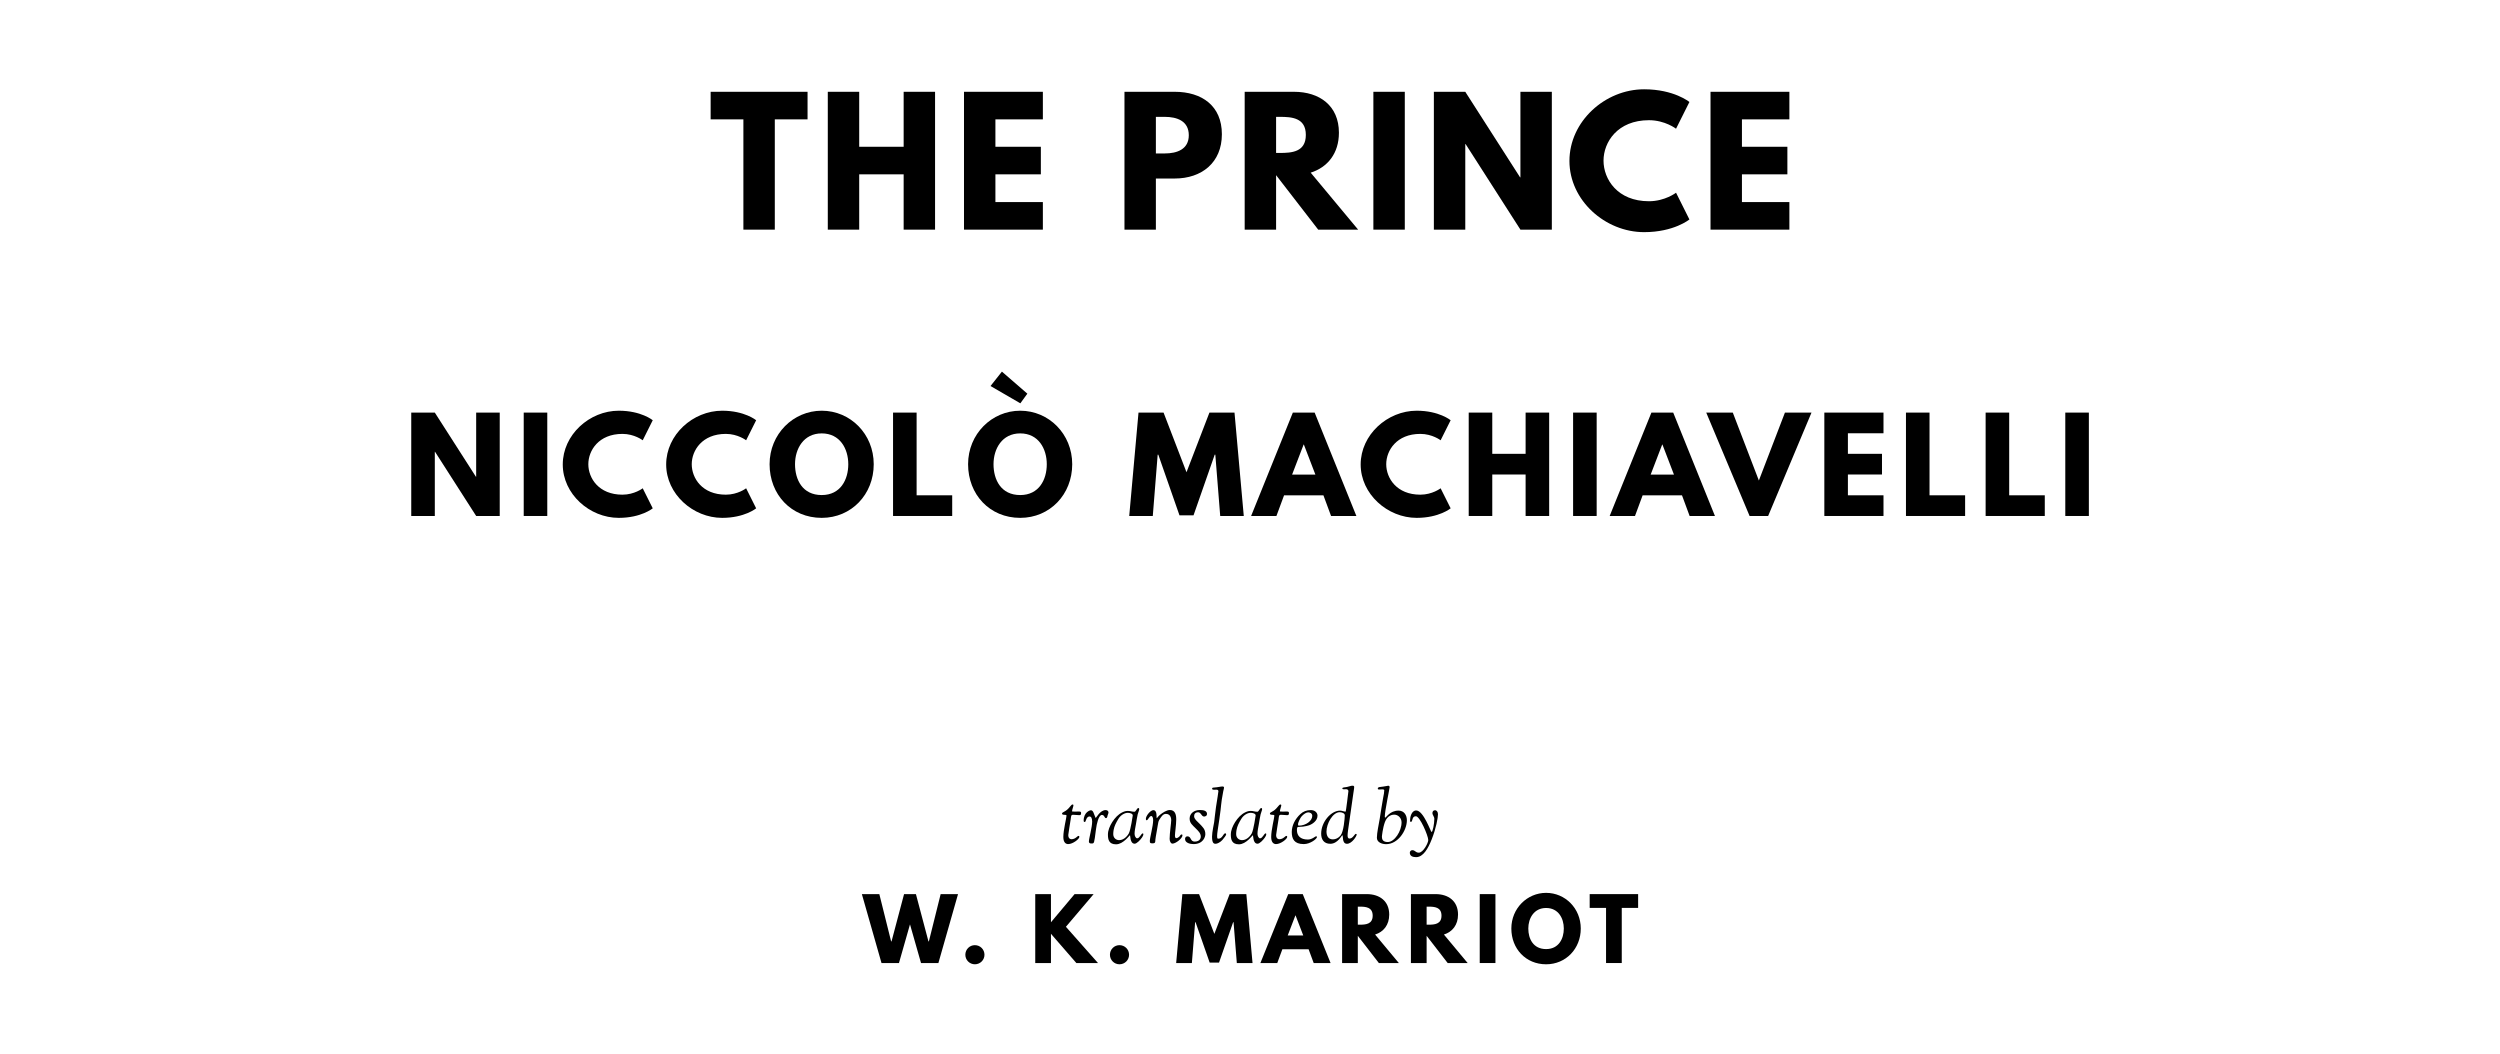
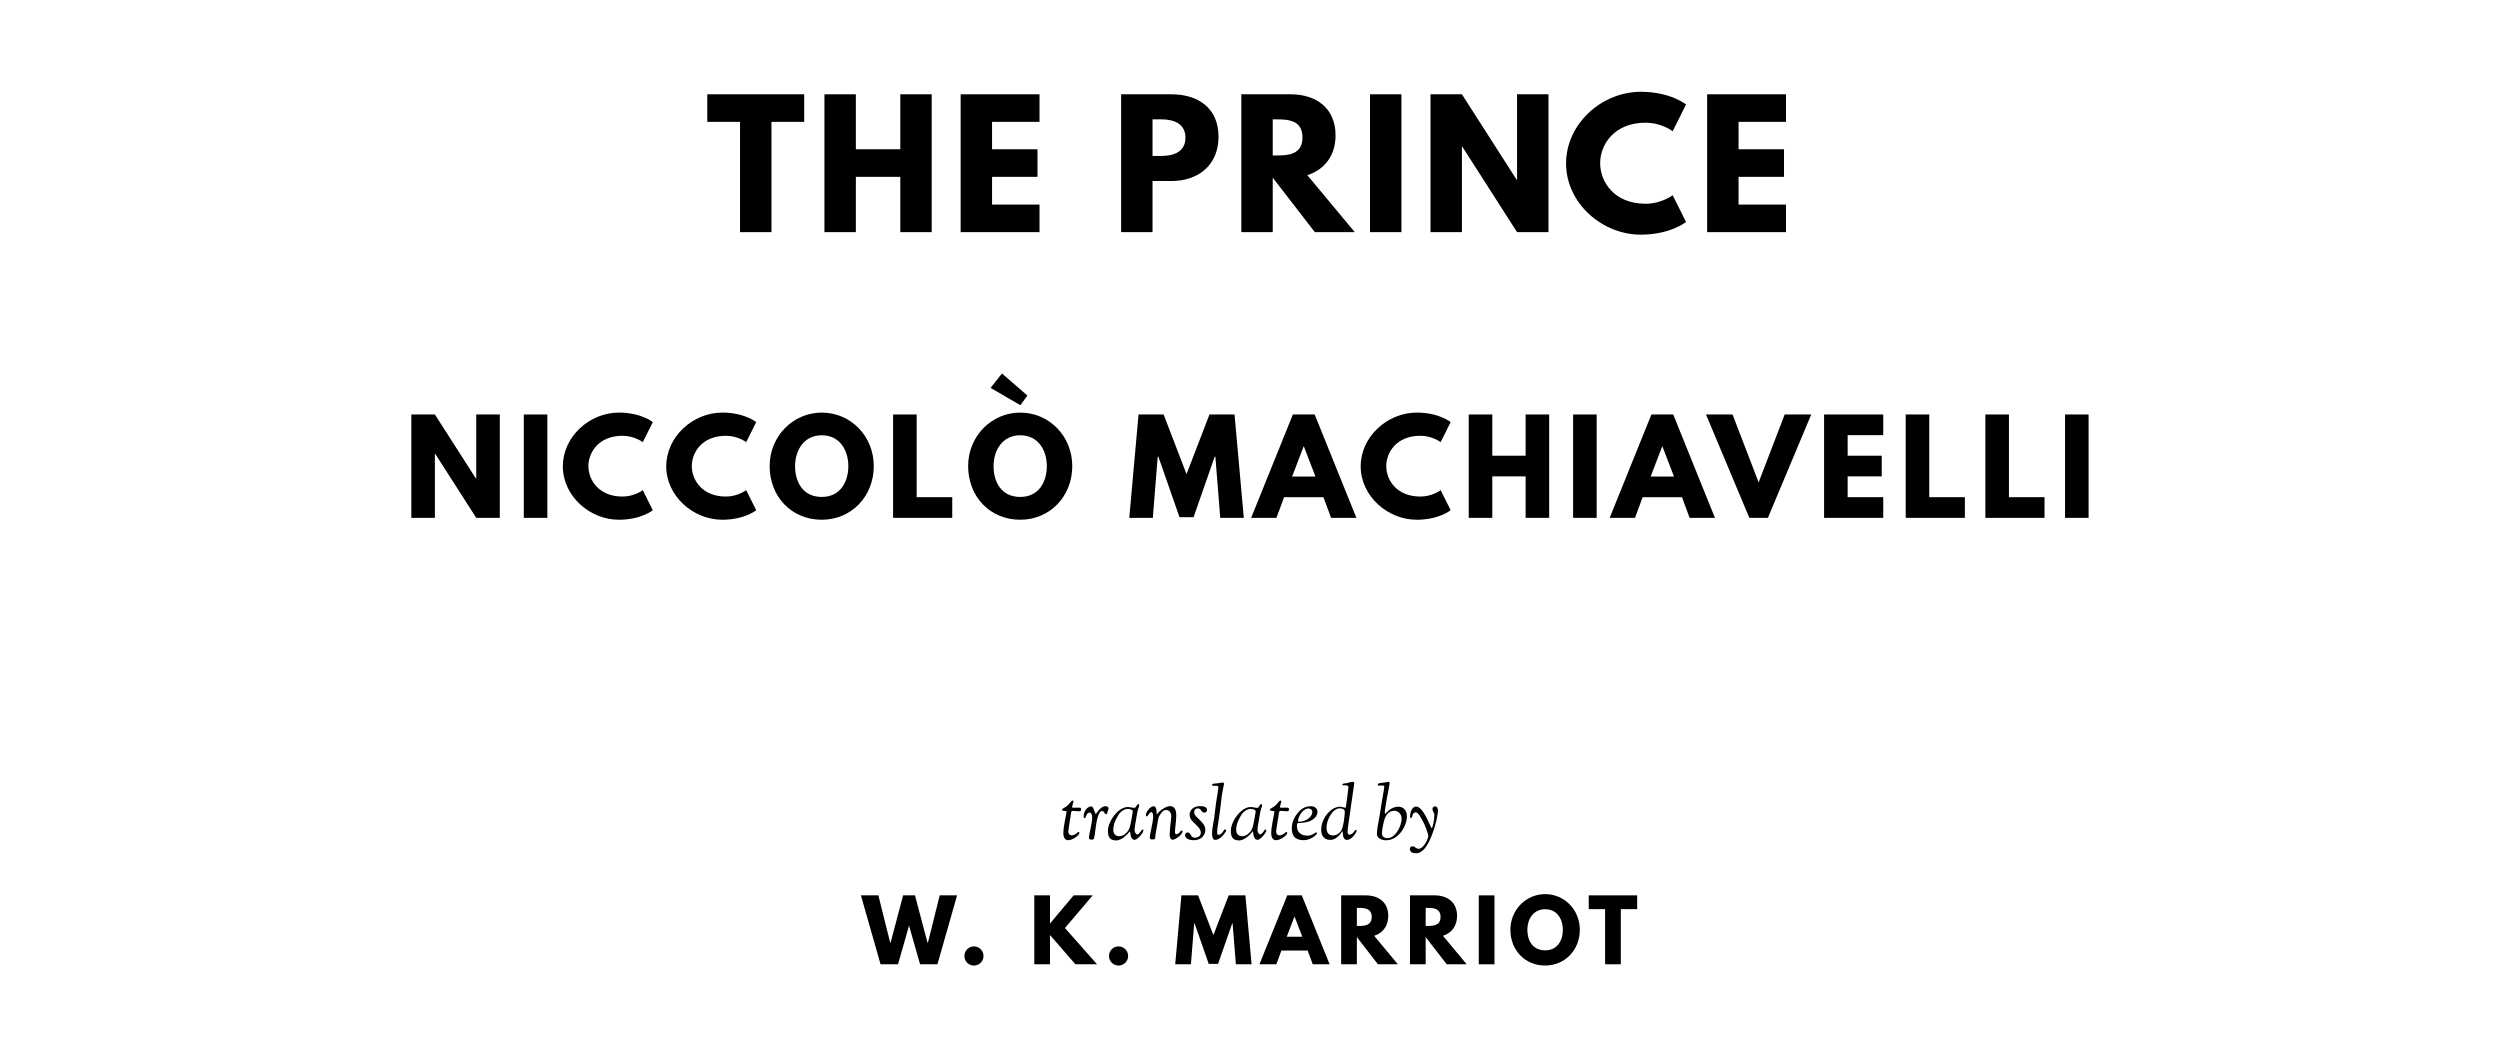
- <svg xmlns="http://www.w3.org/2000/svg" xmlns:ns1="https://standardebooks.org/vocab/1.0" version="1.1" viewBox="0 0 1400 590" ns1:generated-from="847f1bdcf816f37e8667c700a8e70cb03ca89503">
-   <path d="M 397.959,66.844 416.298,66.844 416.298,128.6 433.889,128.6 433.889,66.844 452.229,66.844 452.229,51.405 397.959,51.405 397.959,66.844 Z" />
-   <path d="M 481.155,97.628 506.045,97.628 506.045,128.6 523.636,128.6 523.636,51.405 506.045,51.405 506.045,82.189 481.155,82.189 481.155,51.405 463.564,51.405 463.564,128.6 481.155,128.6 481.155,97.628 Z" />
-   <path d="M 584.003,51.405 539.838,51.405 539.838,128.6 584.003,128.6 584.003,113.161 557.429,113.161 557.429,97.628 582.88,97.628 582.88,82.189 557.429,82.189 557.429,66.844 584.003,66.844 584.003,51.405 Z" />
-   <path d="M 629.702,51.405 629.702,128.6 647.293,128.6 647.293,99.968 657.866,99.968 C 672.931,99.968 684.253,91.078 684.253,75.172 684.253,59.171 672.931,51.405 657.866,51.405 L 629.702,51.405 Z M 647.293,85.932 647.293,65.44 652.252,65.44 C 659.176,65.44 665.726,67.78 665.726,75.733 665.726,83.593 659.176,85.932 652.252,85.932 L 647.293,85.932 Z" />
-   <path d="M 697.021,51.405 697.021,128.6 714.612,128.6 714.612,98.096 738.191,128.6 760.555,128.6 733.981,96.693 C 743.431,93.698 749.794,85.932 749.794,74.329 749.794,59.171 738.94,51.405 724.624,51.405 L 697.021,51.405 Z M 714.612,85.651 714.612,65.44 716.67,65.44 C 723.314,65.44 731.267,65.908 731.267,75.546 731.267,85.184 723.314,85.651 716.67,85.651 L 714.612,85.651 Z" />
-   <path d="M 786.683,51.405 769.091,51.405 769.091,128.6 786.683,128.6 786.683,51.405 Z" />
-   <path d="M 820.558,80.692 820.745,80.692 851.436,128.6 869.027,128.6 869.027,51.405 851.436,51.405 851.436,99.313 851.249,99.313 820.558,51.405 802.966,51.405 802.966,128.6 820.558,128.6 820.558,80.692 Z" />
-   <path d="M 923.425,112.693 C 905.74,112.693 897.974,100.342 897.974,89.956 897.974,79.663 905.74,67.312 923.425,67.312 932.407,67.312 938.583,72.084 938.583,72.084 L 946.068,57.113 C 946.068,57.113 937.46,50.001 920.711,50.001 898.816,50.001 878.885,67.967 878.885,90.143 878.885,112.225 898.909,130.004 920.711,130.004 937.46,130.004 946.068,122.892 946.068,122.892 L 938.583,107.921 C 938.583,107.921 932.407,112.693 923.425,112.693 Z" />
-   <path d="M 1002.055,51.405 957.89,51.405 957.89,128.6 1002.055,128.6 1002.055,113.161 975.482,113.161 975.482,97.628 1000.933,97.628 1000.933,82.189 975.482,82.189 975.482,66.844 1002.055,66.844 1002.055,51.405 Z" />
-   <path d="M 243.495,253.018 243.635,253.018 266.654,288.95 279.848,288.95 279.848,231.052 266.654,231.052 266.654,266.984 266.514,266.984 243.495,231.052 230.301,231.052 230.301,288.95 243.495,288.95 243.495,253.018 Z" />
-   <path d="M 306.475,231.052 293.282,231.052 293.282,288.95 306.475,288.95 306.475,231.052 Z" />
-   <path d="M 348.555,277.019 C 335.291,277.019 329.466,267.756 329.466,259.966 329.466,252.246 335.291,242.982 348.555,242.982 355.292,242.982 359.924,246.561 359.924,246.561 L 365.538,235.332 C 365.538,235.332 359.082,229.999 346.519,229.999 330.097,229.999 315.149,243.473 315.149,260.106 315.149,276.669 330.167,290.003 346.519,290.003 359.082,290.003 365.538,284.669 365.538,284.669 L 359.924,273.44 C 359.924,273.44 355.292,277.019 348.555,277.019 Z" />
-   <path d="M 406.464,277.019 C 393.2,277.019 387.375,267.756 387.375,259.966 387.375,252.246 393.2,242.982 406.464,242.982 413.201,242.982 417.833,246.561 417.833,246.561 L 423.447,235.332 C 423.447,235.332 416.991,229.999 404.428,229.999 388.006,229.999 373.058,243.473 373.058,260.106 373.058,276.669 388.077,290.003 404.428,290.003 416.991,290.003 423.447,284.669 423.447,284.669 L 417.833,273.44 C 417.833,273.44 413.201,277.019 406.464,277.019 Z" />
-   <path d="M 430.967,259.966 C 430.967,276.879 443.038,290.003 460.162,290.003 476.795,290.003 489.287,276.879 489.287,259.966 489.287,243.052 476.233,229.999 460.162,229.999 444.231,229.999 430.967,243.052 430.967,259.966 Z M 445.214,259.966 C 445.214,251.334 449.986,242.701 460.162,242.701 470.408,242.701 475.04,251.334 475.04,259.966 475.04,268.598 470.689,277.23 460.162,277.23 449.354,277.23 445.214,268.598 445.214,259.966 Z" />
-   <path d="M 513.302,231.052 500.108,231.052 500.108,288.95 533.233,288.95 533.233,277.37 513.302,277.37 513.302,231.052 Z" />
-   <path d="M 561.074,208.103 554.687,216.173 571.39,225.858 575.32,220.454 561.074,208.103 Z M 542.125,259.966 C 542.125,276.879 554.196,290.003 571.32,290.003 587.953,290.003 600.445,276.879 600.445,259.966 600.445,243.052 587.391,229.999 571.32,229.999 555.389,229.999 542.125,243.052 542.125,259.966 Z M 556.372,259.966 C 556.372,251.334 561.144,242.701 571.32,242.701 581.566,242.701 586.198,251.334 586.198,259.966 586.198,268.598 581.847,277.23 571.32,277.23 560.512,277.23 556.372,268.598 556.372,259.966 Z" />
-   <path d="M 683.319,288.95 696.513,288.95 691.319,231.052 677.283,231.052 664.44,264.457 651.597,231.052 637.562,231.052 632.368,288.95 645.562,288.95 648.299,254.632 648.65,254.632 660.51,288.599 668.371,288.599 680.231,254.632 680.582,254.632 683.319,288.95 Z" />
-   <path d="M 736.204,231.052 723.992,231.052 700.622,288.95 714.799,288.95 719.08,277.37 741.116,277.37 745.397,288.95 759.573,288.95 736.204,231.052 Z M 736.625,265.791 723.571,265.791 730.028,248.947 730.168,248.947 736.625,265.791 Z" />
-   <path d="M 795.379,277.019 C 782.115,277.019 776.29,267.756 776.29,259.966 776.29,252.246 782.115,242.982 795.379,242.982 802.117,242.982 806.748,246.561 806.748,246.561 L 812.363,235.332 C 812.363,235.332 805.906,229.999 793.344,229.999 776.922,229.999 761.974,243.473 761.974,260.106 761.974,276.669 776.992,290.003 793.344,290.003 805.906,290.003 812.363,284.669 812.363,284.669 L 806.748,273.44 C 806.748,273.44 802.117,277.019 795.379,277.019 Z" />
-   <path d="M 835.673,265.72 854.341,265.72 854.341,288.95 867.535,288.95 867.535,231.052 854.341,231.052 854.341,254.141 835.673,254.141 835.673,231.052 822.479,231.052 822.479,288.95 835.673,288.95 835.673,265.72 Z" />
-   <path d="M 894.131,231.052 880.937,231.052 880.937,288.95 894.131,288.95 894.131,231.052 Z" />
-   <path d="M 936.999,231.052 924.788,231.052 901.418,288.95 915.594,288.95 919.875,277.37 941.912,277.37 946.193,288.95 960.369,288.95 936.999,231.052 Z M 937.42,265.791 924.367,265.791 930.823,248.947 930.964,248.947 937.42,265.791 Z" />
-   <path d="M 979.771,288.95 990.158,288.95 1014.44,231.052 999.562,231.052 984.965,269.089 970.367,231.052 955.489,231.052 979.771,288.95 Z" />
-   <path d="M 1054.755,231.052 1021.63,231.052 1021.63,288.95 1054.755,288.95 1054.755,277.37 1034.824,277.37 1034.824,265.72 1053.913,265.72 1053.913,254.141 1034.824,254.141 1034.824,242.631 1054.755,242.631 1054.755,231.052 Z" />
-   <path d="M 1080.534,231.052 1067.34,231.052 1067.34,288.95 1100.465,288.95 1100.465,277.37 1080.534,277.37 1080.534,231.052 Z" />
-   <path d="M 1125.147,231.052 1111.953,231.052 1111.953,288.95 1145.078,288.95 1145.078,277.37 1125.147,277.37 1125.147,231.052 Z" />
-   <path d="M 1169.761,231.052 1156.567,231.052 1156.567,288.95 1169.761,288.95 1169.761,231.052 Z" />
-   <path d="M 515.771,539.3 525.502,539.3 536.497,500.703 526.766,500.703 520.169,527.183 519.935,527.183 512.917,500.703 506.274,500.703 499.257,527.183 499.023,527.183 492.426,500.703 482.648,500.703 493.642,539.3 503.42,539.3 509.596,517.639 515.771,539.3 Z" />
-   <path d="M 545.924,529.288 C 542.977,529.288 540.591,531.674 540.591,534.668 540.591,537.616 542.977,540.002 545.924,540.002 548.918,540.002 551.304,537.616 551.304,534.668 551.304,531.674 548.918,529.288 545.924,529.288 Z" />
-   <path d="M 614.874,539.3 596.909,518.996 612.442,500.703 601.775,500.703 588.535,516.469 588.535,500.703 579.74,500.703 579.74,539.3 588.535,539.3 588.535,522.926 602.757,539.3 614.874,539.3 Z" />
-   <path d="M 626.897,529.288 C 623.95,529.288 621.564,531.674 621.564,534.668 621.564,537.616 623.95,540.002 626.897,540.002 629.891,540.002 632.277,537.616 632.277,534.668 632.277,531.674 629.891,529.288 626.897,529.288 Z" />
-   <path d="M 692.619,539.3 701.414,539.3 697.952,500.703 688.596,500.703 680.034,522.972 671.473,500.703 662.116,500.703 658.654,539.3 667.449,539.3 669.274,516.423 669.508,516.423 677.414,539.066 682.654,539.066 690.56,516.423 690.794,516.423 692.619,539.3 Z" />
-   <path d="M 729.54,500.703 721.4,500.703 705.821,539.3 715.271,539.3 718.125,531.581 732.815,531.581 735.669,539.3 745.119,539.3 729.54,500.703 Z M 729.821,523.861 721.119,523.861 725.423,512.633 725.517,512.633 729.821,523.861 Z" />
-   <path d="M 751.579,500.703 751.579,539.3 760.375,539.3 760.375,524.048 772.164,539.3 783.346,539.3 770.059,523.347 C 774.784,521.85 777.965,517.966 777.965,512.165 777.965,504.586 772.538,500.703 765.38,500.703 L 751.579,500.703 Z M 760.375,517.826 760.375,507.721 761.404,507.721 C 764.725,507.721 768.702,507.955 768.702,512.773 768.702,517.592 764.725,517.826 761.404,517.826 L 760.375,517.826 Z" />
-   <path d="M 790.114,500.703 790.114,539.3 798.909,539.3 798.909,524.048 810.699,539.3 821.88,539.3 808.593,523.347 C 813.319,521.85 816.5,517.966 816.5,512.165 816.5,504.586 811.073,500.703 803.915,500.703 L 790.114,500.703 Z M 798.909,517.826 798.909,507.721 799.938,507.721 C 803.26,507.721 807.237,507.955 807.237,512.773 807.237,517.592 803.26,517.826 799.938,517.826 L 798.909,517.826 Z" />
-   <path d="M 837.444,500.703 828.648,500.703 828.648,539.3 837.444,539.3 837.444,500.703 Z" />
-   <path d="M 846.355,519.978 C 846.355,531.253 854.402,540.002 865.817,540.002 876.905,540.002 885.232,531.253 885.232,519.978 885.232,508.703 876.53,500.001 865.817,500.001 855.197,500.001 846.355,508.703 846.355,519.978 Z M 855.852,519.978 C 855.852,514.224 859.033,508.469 865.817,508.469 872.647,508.469 875.735,514.224 875.735,519.978 875.735,525.733 872.834,531.487 865.817,531.487 858.612,531.487 855.852,525.733 855.852,519.978 Z" />
-   <path d="M 890.218,508.423 899.388,508.423 899.388,539.3 908.183,539.3 908.183,508.423 917.353,508.423 917.353,500.703 890.218,500.703 890.218,508.423 Z" />
-   <path d="M 594.743,455.602 C 594.743,456.792 597.251,455.857 597.251,456.75 597.251,457.897 595.465,464.784 595.465,468.694 595.465,472.01 597.038,472.69 598.186,472.69 600.821,472.69 604.435,469.8 604.435,468.694 604.435,468.099 604.095,468.099 603.967,468.099 603.287,468.099 602.309,469.97 599.971,469.97 599.801,469.97 598.228,469.885 598.228,467.632 598.228,466.952 599.206,461.425 599.589,458.79 599.844,457.047 599.716,456.282 600.949,456.282 601.884,456.282 603.712,456.495 604.392,456.495 605.157,456.495 605.412,456.239 605.412,455.262 605.412,454.752 605.2,454.454 604.307,454.454 603.839,454.454 603.499,454.497 601.842,454.497 600.439,454.497 600.354,454.454 600.354,454.199 600.354,453.561 601.119,451.564 601.119,451.011 601.119,450.628 600.906,450.501 600.694,450.501 600.014,450.501 599.929,451.054 598.228,452.839 596.358,454.794 594.743,454.752 594.743,455.602 Z" />
-   <path d="M 606.85,459.598 C 606.85,460.193 607.19,460.32 607.36,460.32 607.573,460.32 607.7,460.193 607.828,460.065 608.083,459.768 608.423,457.217 610.166,457.217 610.931,457.217 611.611,457.982 611.611,460.108 611.611,463.296 609.783,469.545 609.783,471.245 609.783,472.265 610.633,472.35 611.059,472.35 L 611.271,472.35 C 612.801,472.35 612.716,472.35 613.652,465.124 L 613.864,463.721 C 614.077,461.936 615.139,456.367 617.052,456.367 618.582,456.367 618.412,458.152 619.348,458.152 620.113,458.152 620.198,456.835 620.283,456.537 620.41,456.069 620.75,455.517 620.75,454.964 620.75,454.369 620.283,453.647 619.178,453.647 616.032,453.647 613.907,458.025 613.609,458.025 613.524,458.025 613.481,457.982 612.419,455.219 612.164,454.539 611.739,453.732 610.846,453.732 610.463,453.732 606.85,454.752 606.85,459.598 Z" />
-   <path d="M 620.441,467.334 C 620.441,470.097 620.952,472.818 624.99,472.818 629.028,472.818 632.556,467.717 632.769,467.717 633.066,467.717 632.684,472.478 635.404,472.478 636.552,472.478 638.465,470.522 639.528,468.992 640.08,468.227 640.293,467.589 640.293,467.164 640.293,466.994 640.25,466.696 639.91,466.696 639.102,466.696 638.21,469.459 636.807,469.459 635.999,469.459 635.362,468.057 635.362,466.952 635.362,465.336 635.787,463.381 636.127,461.51 636.467,459.598 636.722,457.642 637.105,456.069 637.402,454.837 637.955,453.817 637.955,453.136 637.955,452.669 637.742,452.499 637.487,452.499 636.637,452.499 636.127,454.582 635.277,454.582 633.874,454.582 632.981,454.114 631.664,454.114 630.558,454.114 629.708,454.327 628.561,454.879 626.308,455.942 624.352,457.982 622.822,460.405 621.504,462.531 620.441,464.954 620.441,467.334 Z M 623.417,467.079 C 623.417,466.314 623.502,465.549 623.63,464.784 624.012,462.573 625.032,460.66 626.265,458.62 627.54,456.452 629.793,455.177 631.536,455.177 632.429,455.177 634.342,455.474 634.342,456.665 634.342,456.792 633.194,464.614 632.174,466.654 631.791,467.419 629.793,470.48 626.733,470.48 624.947,470.48 623.417,469.204 623.417,467.079 Z" />
-   <path d="M 641.688,458.535 C 641.688,459.003 641.773,459.343 642.07,459.343 643.005,459.343 643.473,456.962 644.791,456.962 645.216,456.962 645.768,457.812 645.768,459.3 645.768,462.573 643.898,469.162 643.898,470.947 643.898,472.18 644.238,472.265 645.386,472.265 646.491,472.265 646.831,472.095 646.958,471.16 647.044,470.565 646.746,471.075 647.809,465.336 648.829,459.853 648.319,460.235 650.147,457.642 651.124,456.239 651.932,455.772 652.91,455.772 655.673,455.772 655.885,458.577 655.885,459.258 655.885,460.83 654.993,466.526 654.993,469.757 654.993,471.245 655.715,472.435 656.565,472.435 658.436,472.435 662.176,469.459 662.176,467.802 662.176,467.547 662.091,467.292 661.794,467.292 661.156,467.292 660.986,467.802 660.476,468.439 660.476,468.439 659.498,469.374 658.776,469.374 658.308,469.374 657.968,469.034 657.968,467.844 657.968,466.399 658.691,461.893 658.691,458.918 658.691,456.239 658.096,453.604 655.12,453.604 653.335,453.604 651.082,455.134 649.934,456.027 648.361,457.217 648.064,458.152 647.809,458.152 647.426,458.152 648.319,453.689 645.853,453.689 644.238,453.689 641.688,456.877 641.688,458.535 Z" />
-   <path d="M 663.638,469.885 C 663.638,472.137 666.699,472.69 668.357,472.69 673.798,472.69 674.988,468.652 674.988,467.122 674.988,464.274 673.373,463.083 672.055,461.596 671.035,460.49 668.697,458.747 668.697,457.132 668.697,455.857 669.334,454.879 670.95,454.879 672.607,454.879 672.777,457.26 674.308,457.26 674.52,457.26 675.923,457.132 675.923,455.814 675.923,454.157 674.265,453.604 671.97,453.604 668.654,453.604 666.189,455.559 666.189,458.407 666.189,460.958 667.804,462.063 669.504,463.806 671.035,465.336 672.437,466.569 672.437,468.567 672.437,469.077 672.14,471.287 669.037,471.287 666.444,471.287 667.166,468.354 664.999,468.354 664.488,468.354 663.638,468.567 663.638,469.885 Z" />
-   <path d="M 678.738,468.524 C 678.738,472.52 679.971,472.52 680.821,472.52 681.628,472.52 683.414,471.67 684.519,470.395 685.539,469.204 686.644,467.759 686.644,467.334 686.644,466.909 686.432,466.654 686.134,466.654 685.029,466.654 684.604,469.672 682.266,469.672 681.713,469.672 681.586,469.459 681.586,468.014 681.586,466.569 682.096,463.891 682.819,458.875 684.179,449.736 683.456,451.309 685.029,443.062 685.157,442.254 685.454,441.702 685.454,441.107 685.454,440.682 685.242,440.427 684.561,440.427 683.456,440.427 682.521,440.852 679.418,441.064 678.865,441.107 678.78,441.447 678.78,441.659 678.78,442.127 679.163,442.254 680.013,442.254 680.523,442.254 680.608,442.212 681.246,442.212 681.883,442.212 682.309,442.552 682.309,443.062 682.309,443.572 681.671,447.398 680.948,451.989 680.523,454.709 680.311,457.727 679.928,460.405 679.843,461.085 678.738,466.101 678.738,468.524 Z" />
-   <path d="M 689.268,467.334 C 689.268,470.097 689.778,472.818 693.816,472.818 697.855,472.818 701.383,467.717 701.595,467.717 701.893,467.717 701.51,472.478 704.231,472.478 705.378,472.478 707.291,470.522 708.354,468.992 708.907,468.227 709.119,467.589 709.119,467.164 709.119,466.994 709.077,466.696 708.737,466.696 707.929,466.696 707.036,469.459 705.633,469.459 704.826,469.459 704.188,468.057 704.188,466.952 704.188,465.336 704.613,463.381 704.953,461.51 705.293,459.598 705.548,457.642 705.931,456.069 706.229,454.837 706.781,453.817 706.781,453.136 706.781,452.669 706.569,452.499 706.314,452.499 705.463,452.499 704.953,454.582 704.103,454.582 702.7,454.582 701.808,454.114 700.49,454.114 699.385,454.114 698.535,454.327 697.387,454.879 695.134,455.942 693.179,457.982 691.648,460.405 690.331,462.531 689.268,464.954 689.268,467.334 Z M 692.243,467.079 C 692.243,466.314 692.328,465.549 692.456,464.784 692.839,462.573 693.859,460.66 695.092,458.62 696.367,456.452 698.62,455.177 700.362,455.177 701.255,455.177 703.168,455.474 703.168,456.665 703.168,456.792 702.02,464.614 701,466.654 700.618,467.419 698.62,470.48 695.559,470.48 693.774,470.48 692.243,469.204 692.243,467.079 Z" />
-   <path d="M 711.142,455.602 C 711.142,456.792 713.65,455.857 713.65,456.75 713.65,457.897 711.864,464.784 711.864,468.694 711.864,472.01 713.437,472.69 714.585,472.69 717.22,472.69 720.833,469.8 720.833,468.694 720.833,468.099 720.493,468.099 720.366,468.099 719.686,468.099 718.708,469.97 716.37,469.97 716.2,469.97 714.627,469.885 714.627,467.632 714.627,466.952 715.605,461.425 715.988,458.79 716.243,457.047 716.115,456.282 717.348,456.282 718.283,456.282 720.111,456.495 720.791,456.495 721.556,456.495 721.811,456.239 721.811,455.262 721.811,454.752 721.599,454.454 720.706,454.454 720.238,454.454 719.898,454.497 718.24,454.497 716.838,454.497 716.753,454.454 716.753,454.199 716.753,453.561 717.518,451.564 717.518,451.011 717.518,450.628 717.305,450.501 717.093,450.501 716.413,450.501 716.328,451.054 714.627,452.839 712.757,454.794 711.142,454.752 711.142,455.602 Z" />
-   <path d="M 723.391,465.931 C 723.391,469.715 724.708,472.69 730.107,472.69 733.805,472.69 737.503,469.715 737.503,468.737 737.503,468.482 737.333,468.312 736.993,468.312 736.526,468.312 734.825,470.14 732.402,470.14 728.194,470.14 726.281,468.014 726.281,464.826 726.281,463.721 726.409,463.083 727.004,463.083 730.999,463.041 733.295,462.106 733.677,461.936 734.485,461.596 737.801,459.853 737.801,456.792 737.801,454.922 736.1,453.647 734.103,453.647 731.722,453.647 729.767,454.412 728.194,455.899 725.261,458.62 723.391,462.276 723.391,465.931 Z M 726.876,461.51 C 726.876,460.958 727.854,458.237 729.129,456.92 730.234,455.772 731.552,454.922 732.615,454.922 733.337,454.922 734.868,455.304 734.868,456.92 734.868,459.598 731.382,462.361 727.259,462.361 726.961,462.361 726.876,461.808 726.876,461.51 Z" />
-   <path d="M 739.856,466.866 C 739.856,470.055 741.344,472.52 744.957,472.52 749.165,472.52 751.333,467.759 751.715,467.759 752.311,467.759 751.333,472.52 754.308,472.52 757.071,472.52 759.75,468.227 759.75,467.334 759.75,467.164 759.622,466.952 759.282,466.952 758.602,466.952 757.624,469.587 755.754,469.587 754.776,469.587 754.649,468.694 754.649,467.759 754.649,466.484 755.074,463.806 755.541,460.575 757.922,443.19 758.347,441.829 758.347,440.724 758.347,440.341 758.049,440.001 757.667,440.001 756.519,440.001 756.774,440.086 754.393,440.682 753.203,440.979 751.715,440.809 751.715,441.532 751.715,441.829 751.971,441.999 752.396,441.999 752.438,441.999 753.416,441.957 753.883,441.957 754.521,441.957 755.116,442.382 755.116,443.02 755.116,443.317 753.713,454.497 753.586,454.497 752.396,454.497 751.545,453.944 750.44,453.944 745.382,453.944 739.856,460.278 739.856,466.866 Z M 742.831,465.676 C 742.831,461.213 746.317,454.837 750.228,454.837 751.375,454.837 753.076,455.389 753.076,456.537 753.076,458.237 752.438,465.719 750.738,467.844 749.633,469.247 747.975,470.055 746.444,470.055 743.852,470.055 742.831,468.142 742.831,465.676 Z" />
-   <path d="M 771.058,469.162 C 771.058,471.627 773.736,472.733 776.244,472.733 782.833,472.733 787.849,465.124 787.849,459.343 787.849,456.58 786.361,453.944 783.173,453.944 778.284,453.944 776.286,457.897 775.691,457.897 775.606,457.897 775.479,457.557 775.479,457.26 775.479,454.199 778.199,441.532 778.199,440.767 778.199,440.299 777.859,440.001 777.392,440.001 777.137,440.001 776.371,440.256 774.714,440.469 772.758,440.724 771.568,440.682 771.568,441.532 771.568,442.127 771.908,442.127 772.376,442.127 773.013,442.127 773.481,442.042 774.119,442.042 774.969,442.042 775.181,442.339 775.181,442.552 775.181,443.572 774.926,445.06 774.544,446.888 773.906,450.033 773.396,454.157 772.631,458.577 772.036,462.021 771.058,466.441 771.058,469.162 Z M 773.863,468.652 C 773.863,468.227 774.331,463.678 775.564,460.32 776.924,456.622 779.687,456.197 780.707,456.197 783.045,456.197 784.873,458.152 784.873,460.533 784.873,465.421 780.962,471.542 777.137,471.542 774.501,471.542 773.863,470.097 773.863,468.652 Z" />
-   <path d="M 789.494,477.493 C 789.494,479.449 791.194,480.001 793.022,480.001 797.018,480.001 799.738,475.156 801.736,470.097 804.244,463.763 805.264,457.897 805.264,455.984 805.264,454.667 804.542,453.732 803.606,453.732 802.586,453.732 802.161,454.539 802.161,455.304 802.161,456.452 803.224,457.302 803.224,458.535 803.224,461.383 802.289,465.931 801.694,465.931 801.226,465.931 797.188,453.859 793.064,453.859 790.471,453.859 789.621,457.557 789.621,459.343 789.621,460.065 789.791,460.278 790.046,460.278 791.322,460.278 790.429,457.09 792.894,457.09 795.147,457.09 799.823,468.057 799.823,470.437 799.823,472.052 797.018,477.493 794.552,477.493 792.597,477.493 792.554,476.091 790.854,476.091 790.131,476.091 789.494,476.771 789.494,477.493 Z" />
+ <svg xmlns="http://www.w3.org/2000/svg" xmlns:ns1="https://standardebooks.org/vocab/1.0" version="1.1" viewBox="0 0 1400 590" ns1:generated-from="04210250b3b6553e11aabaa27ea4a7c2a69da04a">
+   <path d="m 396.085,68.246 18.339,0 0,61.754 17.591,0 0,-61.754 18.339,0 0,-15.439 -54.269,0 0,15.439 z" />
+   <path d="m 479.279,99.029 24.889,0 0,30.971 17.591,0 0,-77.193 -17.591,0 0,30.784 -24.889,0 0,-30.784 -17.591,0 0,77.193 17.591,0 0,-30.971 z" />
+   <path d="m 582.124,52.807 -44.164,0 0,77.193 44.164,0 0,-15.439 -26.573,0 0,-15.532 25.45,0 0,-15.439 -25.45,0 0,-15.345 26.573,0 0,-15.439 z" />
+   <path d="m 627.822,52.807 0,77.193 17.591,0 0,-28.632 10.573,0 c 15.064,0 26.386,-8.889 26.386,-24.795 0,-16 -11.322,-23.766 -26.386,-23.766 l -28.164,0 z m 17.591,34.526 0,-20.491 4.959,0 c 6.924,0 13.474,2.339 13.474,10.292 0,7.86 -6.55,10.199 -13.474,10.199 l -4.959,0 z" />
+   <path d="m 695.139,52.807 0,77.193 17.591,0 0,-30.503 L 736.308,130 l 22.363,0 -26.573,-31.906 c 9.45,-2.994 15.813,-10.76 15.813,-22.363 0,-15.158 -10.854,-22.924 -25.17,-22.924 l -27.602,0 z m 17.591,34.246 0,-20.211 2.058,0 c 6.643,0 14.596,0.468 14.596,10.105 0,9.637 -7.953,10.105 -14.596,10.105 l -2.058,0 z" />
+   <path d="m 784.798,52.807 -17.591,0 0,77.193 17.591,0 0,-77.193 z" />
+   <path d="m 818.673,82.094 0.187,0 L 849.55,130 l 17.591,0 0,-77.193 -17.591,0 0,47.906 -0.187,0 -30.69,-47.906 -17.591,0 0,77.193 17.591,0 0,-47.906 z" />
+   <path d="m 921.537,114.094 c -17.684,0 -25.45,-12.351 -25.45,-22.737 0,-10.292 7.766,-22.643 25.45,-22.643 8.982,0 15.158,4.772 15.158,4.772 l 7.485,-14.971 c 0,0 -8.608,-7.111 -25.357,-7.111 -21.895,0 -41.825,17.965 -41.825,40.14 0,22.082 20.023,39.86 41.825,39.86 16.749,0 25.357,-7.111 25.357,-7.111 l -7.485,-14.971 c 0,0 -6.175,4.772 -15.158,4.772 z" />
+   <path d="m 1000.165,52.807 -44.164,0 0,77.193 44.164,0 0,-15.439 -26.573,0 0,-15.532 25.45,0 0,-15.439 -25.45,0 0,-15.345 26.573,0 0,-15.439 z" />
+   <path d="m 243.538,254.07 0.14,0 23.018,35.93 13.193,0 0,-57.895 -13.193,0 0,35.93 -0.14,0 -23.018,-35.93 -13.193,0 0,57.895 13.193,0 0,-35.93 z" />
+   <path d="m 306.515,232.105 -13.193,0 0,57.895 13.193,0 0,-57.895 z" />
+   <path d="m 348.592,278.07 c -13.263,0 -19.088,-9.263 -19.088,-17.053 0,-7.719 5.825,-16.982 19.088,-16.982 6.737,0 11.368,3.579 11.368,3.579 l 5.614,-11.228 c 0,0 -6.456,-5.333 -19.018,-5.333 -16.421,0 -31.368,13.474 -31.368,30.105 0,16.561 15.018,29.895 31.368,29.895 12.561,0 19.018,-5.333 19.018,-5.333 l -5.614,-11.228 c 0,0 -4.632,3.579 -11.368,3.579 z" />
+   <path d="m 406.498,278.07 c -13.263,0 -19.088,-9.263 -19.088,-17.053 0,-7.719 5.825,-16.982 19.088,-16.982 6.737,0 11.368,3.579 11.368,3.579 l 5.614,-11.228 c 0,0 -6.456,-5.333 -19.018,-5.333 -16.421,0 -31.368,13.474 -31.368,30.105 0,16.561 15.018,29.895 31.368,29.895 12.561,0 19.018,-5.333 19.018,-5.333 l -5.614,-11.228 c 0,0 -4.632,3.579 -11.368,3.579 z" />
+   <path d="m 431,261.018 c 0,16.912 12.07,30.035 29.193,30.035 16.632,0 29.123,-13.123 29.123,-30.035 0,-16.912 -13.053,-29.965 -29.123,-29.965 -15.93,0 -29.193,13.053 -29.193,29.965 z m 14.246,0 c 0,-8.632 4.772,-17.263 14.947,-17.263 10.246,0 14.877,8.632 14.877,17.263 0,8.632 -4.351,17.263 -14.877,17.263 -10.807,0 -14.947,-8.632 -14.947,-17.263 z" />
+   <path d="m 513.33,232.105 -13.193,0 0,57.895 33.123,0 0,-11.579 -19.93,0 0,-46.316 z" />
+   <path d="m 561.099,209.158 -6.386,8.07 16.702,9.684 3.93,-5.404 -14.246,-12.351 z m -18.947,51.86 c 0,16.912 12.07,30.035 29.193,30.035 16.632,0 29.123,-13.123 29.123,-30.035 0,-16.912 -13.053,-29.965 -29.123,-29.965 -15.93,0 -29.193,13.053 -29.193,29.965 z m 14.246,0 c 0,-8.632 4.772,-17.263 14.947,-17.263 10.246,0 14.877,8.632 14.877,17.263 0,8.632 -4.351,17.263 -14.877,17.263 -10.807,0 -14.947,-8.632 -14.947,-17.263 z" />
+   <path d="m 683.337,290 13.193,0 -5.193,-57.895 -14.035,0 -12.842,33.404 -12.842,-33.404 -14.035,0 -5.193,57.895 13.193,0 2.737,-34.316 0.351,0 11.86,33.965 7.86,0 11.86,-33.965 0.351,0 L 683.337,290 Z" />
+   <path d="m 736.218,232.105 -12.211,0 L 700.639,290 l 14.175,0 4.281,-11.579 22.035,0 4.281,11.579 14.175,0 -23.368,-57.895 z m 0.421,34.737 -13.053,0 6.456,-16.842 0.14,0 6.456,16.842 z" />
+   <path d="m 795.39,278.07 c -13.263,0 -19.088,-9.263 -19.088,-17.053 0,-7.719 5.825,-16.982 19.088,-16.982 6.737,0 11.368,3.579 11.368,3.579 l 5.614,-11.228 c 0,0 -6.456,-5.333 -19.018,-5.333 -16.421,0 -31.368,13.474 -31.368,30.105 0,16.561 15.018,29.895 31.368,29.895 12.561,0 19.018,-5.333 19.018,-5.333 l -5.614,-11.228 c 0,0 -4.632,3.579 -11.368,3.579 z" />
+   <path d="m 835.682,266.772 18.667,0 0,23.228 13.193,0 0,-57.895 -13.193,0 0,23.088 -18.667,0 0,-23.088 -13.193,0 0,57.895 13.193,0 0,-23.228 z" />
+   <path d="m 894.136,232.105 -13.193,0 0,57.895 13.193,0 0,-57.895 z" />
+   <path d="m 937.002,232.105 -12.211,0 L 901.423,290 l 14.175,0 4.281,-11.579 22.035,0 4.281,11.579 14.175,0 -23.368,-57.895 z m 0.421,34.737 -13.053,0 6.456,-16.842 0.14,0 6.456,16.842 z" />
+   <path d="m 979.635,290 10.386,0 24.281,-57.895 -14.877,0 -14.596,38.035 -14.596,-38.035 -14.877,0 L 979.635,290 Z" />
+   <path d="m 1054.614,232.105 -33.123,0 0,57.895 33.123,0 0,-11.579 -19.93,0 0,-11.649 19.088,0 0,-11.579 -19.088,0 0,-11.509 19.93,0 0,-11.579 z" />
+   <path d="m 1080.391,232.105 -13.193,0 0,57.895 33.123,0 0,-11.579 -19.93,0 0,-46.316 z" />
+   <path d="m 1125.002,232.105 -13.193,0 0,57.895 33.123,0 0,-11.579 -19.93,0 0,-46.316 z" />
+   <path d="m 1169.613,232.105 -13.193,0 0,57.895 13.193,0 0,-57.895 z" />
+   <path d="m 594.755,453.422 c 0,1.19 2.508,0.255 2.508,1.148 0,1.148 -1.785,8.034 -1.785,11.945 0,3.316 1.573,3.996 2.721,3.996 2.635,0 6.249,-2.891 6.249,-3.996 0,-0.595 -0.34,-0.595 -0.468,-0.595 -0.68,0 -1.658,1.87 -3.996,1.87 -0.17,0 -1.743,-0.085 -1.743,-2.338 0,-0.68 0.978,-6.206 1.36,-8.842 0.255,-1.743 0.128,-2.508 1.36,-2.508 0.935,0 2.763,0.213 3.443,0.213 0.765,0 1.02,-0.255 1.02,-1.233 0,-0.51 -0.213,-0.808 -1.105,-0.808 -0.468,0 -0.808,0.043 -2.465,0.043 -1.403,0 -1.488,-0.043 -1.488,-0.298 0,-0.638 0.765,-2.635 0.765,-3.188 0,-0.383 -0.213,-0.51 -0.425,-0.51 -0.68,0 -0.765,0.553 -2.465,2.338 -1.87,1.955 -3.486,1.913 -3.486,2.763 z" />
+   <path d="m 606.863,457.418 c 0,0.595 0.34,0.723 0.51,0.723 0.213,0 0.34,-0.128 0.468,-0.255 0.255,-0.298 0.595,-2.848 2.338,-2.848 0.765,0 1.445,0.765 1.445,2.891 0,3.188 -1.828,9.437 -1.828,11.137 0,1.02 0.85,1.105 1.275,1.105 l 0.213,0 c 1.53,0 1.445,0 2.38,-7.226 l 0.213,-1.403 c 0.213,-1.785 1.275,-7.354 3.188,-7.354 1.53,0 1.36,1.785 2.295,1.785 0.765,0 0.85,-1.318 0.935,-1.615 0.128,-0.468 0.468,-1.02 0.468,-1.573 0,-0.595 -0.468,-1.318 -1.573,-1.318 -3.146,0 -5.271,4.378 -5.569,4.378 -0.085,0 -0.128,-0.043 -1.19,-2.806 -0.255,-0.68 -0.68,-1.488 -1.573,-1.488 -0.383,0 -3.996,1.02 -3.996,5.866 z" />
+   <path d="m 620.454,465.154 c 0,2.763 0.51,5.484 4.548,5.484 4.038,0 7.566,-5.101 7.779,-5.101 0.298,0 -0.085,4.761 2.635,4.761 1.148,0 3.061,-1.955 4.123,-3.486 0.553,-0.765 0.765,-1.403 0.765,-1.828 0,-0.17 -0.043,-0.468 -0.383,-0.468 -0.808,0 -1.7,2.763 -3.103,2.763 -0.808,0 -1.445,-1.403 -1.445,-2.508 0,-1.615 0.425,-3.571 0.765,-5.441 0.34,-1.913 0.595,-3.868 0.978,-5.441 0.298,-1.233 0.85,-2.253 0.85,-2.933 0,-0.468 -0.213,-0.638 -0.468,-0.638 -0.85,0 -1.36,2.083 -2.21,2.083 -1.403,0 -2.295,-0.468 -3.613,-0.468 -1.105,0 -1.955,0.213 -3.103,0.765 -2.253,1.063 -4.208,3.103 -5.739,5.526 -1.318,2.125 -2.38,4.548 -2.38,6.929 z m 2.976,-0.255 c 0,-0.765 0.085,-1.53 0.213,-2.295 0.383,-2.21 1.403,-4.123 2.635,-6.164 1.275,-2.168 3.528,-3.443 5.271,-3.443 0.893,0 2.806,0.298 2.806,1.488 0,0.128 -1.148,7.949 -2.168,9.989 -0.383,0.765 -2.38,3.826 -5.441,3.826 -1.785,0 -3.316,-1.275 -3.316,-3.401 z" />
+   <path d="m 641.7,456.355 c 0,0.468 0.085,0.808 0.383,0.808 0.935,0 1.403,-2.38 2.721,-2.38 0.425,0 0.978,0.85 0.978,2.338 0,3.273 -1.87,9.862 -1.87,11.647 0,1.233 0.34,1.318 1.488,1.318 1.105,0 1.445,-0.17 1.573,-1.105 0.085,-0.595 -0.213,-0.085 0.85,-5.824 1.02,-5.484 0.51,-5.101 2.338,-7.694 0.978,-1.403 1.785,-1.87 2.763,-1.87 2.763,0 2.976,2.806 2.976,3.486 0,1.573 -0.893,7.269 -0.893,10.499 0,1.488 0.723,2.678 1.573,2.678 1.87,0 5.611,-2.976 5.611,-4.633 0,-0.255 -0.085,-0.51 -0.383,-0.51 -0.638,0 -0.808,0.51 -1.318,1.148 0,0 -0.978,0.935 -1.7,0.935 -0.468,0 -0.808,-0.34 -0.808,-1.53 0,-1.445 0.723,-5.951 0.723,-8.927 0,-2.678 -0.595,-5.313 -3.571,-5.313 -1.785,0 -4.038,1.53 -5.186,2.423 -1.573,1.19 -1.87,2.125 -2.125,2.125 -0.383,0 0.51,-4.463 -1.955,-4.463 -1.615,0 -4.166,3.188 -4.166,4.846 z" />
+   <path d="m 663.651,467.705 c 0,2.253 3.061,2.806 4.718,2.806 5.441,0 6.631,-4.038 6.631,-5.569 0,-2.848 -1.615,-4.038 -2.933,-5.526 -1.02,-1.105 -3.358,-2.848 -3.358,-4.463 0,-1.275 0.638,-2.253 2.253,-2.253 1.658,0 1.828,2.38 3.358,2.38 0.213,0 1.615,-0.128 1.615,-1.445 0,-1.658 -1.658,-2.21 -3.953,-2.21 -3.316,0 -5.781,1.955 -5.781,4.803 0,2.55 1.615,3.656 3.316,5.399 1.53,1.53 2.933,2.763 2.933,4.761 0,0.51 -0.298,2.721 -3.401,2.721 -2.593,0 -1.87,-2.933 -4.038,-2.933 -0.51,0 -1.36,0.213 -1.36,1.53 z" />
+   <path d="m 678.75,466.344 c 0,3.996 1.233,3.996 2.083,3.996 0.808,0 2.593,-0.85 3.698,-2.125 1.02,-1.19 2.125,-2.635 2.125,-3.061 0,-0.425 -0.213,-0.68 -0.51,-0.68 -1.105,0 -1.53,3.018 -3.868,3.018 -0.553,0 -0.68,-0.213 -0.68,-1.658 0,-1.445 0.51,-4.123 1.233,-9.139 1.36,-9.139 0.638,-7.566 2.21,-15.813 0.128,-0.808 0.425,-1.36 0.425,-1.955 0,-0.425 -0.213,-0.68 -0.893,-0.68 -1.105,0 -2.04,0.425 -5.143,0.638 -0.553,0.043 -0.638,0.383 -0.638,0.595 0,0.468 0.383,0.595 1.233,0.595 0.51,0 0.595,-0.043 1.233,-0.043 0.638,0 1.063,0.34 1.063,0.85 0,0.51 -0.638,4.336 -1.36,8.927 -0.425,2.721 -0.638,5.739 -1.02,8.417 -0.085,0.68 -1.19,5.696 -1.19,8.119 z" />
+   <path d="m 689.28,465.154 c 0,2.763 0.51,5.484 4.548,5.484 4.038,0 7.566,-5.101 7.779,-5.101 0.298,0 -0.085,4.761 2.635,4.761 1.148,0 3.061,-1.955 4.123,-3.486 0.553,-0.765 0.765,-1.403 0.765,-1.828 0,-0.17 -0.043,-0.468 -0.383,-0.468 -0.808,0 -1.7,2.763 -3.103,2.763 -0.808,0 -1.445,-1.403 -1.445,-2.508 0,-1.615 0.425,-3.571 0.765,-5.441 0.34,-1.913 0.595,-3.868 0.978,-5.441 0.298,-1.233 0.85,-2.253 0.85,-2.933 0,-0.468 -0.213,-0.638 -0.468,-0.638 -0.85,0 -1.36,2.083 -2.21,2.083 -1.403,0 -2.295,-0.468 -3.613,-0.468 -1.105,0 -1.955,0.213 -3.103,0.765 -2.253,1.063 -4.208,3.103 -5.739,5.526 -1.318,2.125 -2.38,4.548 -2.38,6.929 z m 2.976,-0.255 c 0,-0.765 0.085,-1.53 0.213,-2.295 0.383,-2.21 1.403,-4.123 2.635,-6.164 1.275,-2.168 3.528,-3.443 5.271,-3.443 0.893,0 2.806,0.298 2.806,1.488 0,0.128 -1.148,7.949 -2.168,9.989 -0.383,0.765 -2.38,3.826 -5.441,3.826 -1.785,0 -3.316,-1.275 -3.316,-3.401 z" />
+   <path d="m 711.154,453.422 c 0,1.19 2.508,0.255 2.508,1.148 0,1.148 -1.785,8.034 -1.785,11.945 0,3.316 1.573,3.996 2.721,3.996 2.635,0 6.249,-2.891 6.249,-3.996 0,-0.595 -0.34,-0.595 -0.468,-0.595 -0.68,0 -1.658,1.87 -3.996,1.87 -0.17,0 -1.743,-0.085 -1.743,-2.338 0,-0.68 0.978,-6.206 1.36,-8.842 0.255,-1.743 0.128,-2.508 1.36,-2.508 0.935,0 2.763,0.213 3.443,0.213 0.765,0 1.02,-0.255 1.02,-1.233 0,-0.51 -0.213,-0.808 -1.105,-0.808 -0.468,0 -0.808,0.043 -2.465,0.043 -1.403,0 -1.488,-0.043 -1.488,-0.298 0,-0.638 0.765,-2.635 0.765,-3.188 0,-0.383 -0.213,-0.51 -0.425,-0.51 -0.68,0 -0.765,0.553 -2.465,2.338 -1.87,1.955 -3.486,1.913 -3.486,2.763 z" />
+   <path d="m 723.403,463.751 c 0,3.783 1.318,6.759 6.716,6.759 3.698,0 7.396,-2.976 7.396,-3.953 0,-0.255 -0.17,-0.425 -0.51,-0.425 -0.468,0 -2.168,1.828 -4.591,1.828 -4.208,0 -6.121,-2.125 -6.121,-5.314 0,-1.105 0.128,-1.743 0.723,-1.743 3.996,-0.043 6.291,-0.978 6.674,-1.148 0.808,-0.34 4.123,-2.083 4.123,-5.143 0,-1.87 -1.7,-3.146 -3.698,-3.146 -2.38,0 -4.336,0.765 -5.909,2.253 -2.933,2.721 -4.803,6.376 -4.803,10.032 z m 3.486,-4.421 c 0,-0.553 0.978,-3.273 2.253,-4.591 1.105,-1.148 2.423,-1.998 3.486,-1.998 0.723,0 2.253,0.383 2.253,1.998 0,2.678 -3.486,5.441 -7.609,5.441 -0.298,0 -0.383,-0.553 -0.383,-0.85 z" />
+   <path d="m 739.868,464.687 c 0,3.188 1.488,5.654 5.101,5.654 4.208,0 6.376,-4.761 6.759,-4.761 0.595,0 -0.383,4.761 2.593,4.761 2.763,0 5.441,-4.293 5.441,-5.186 0,-0.17 -0.128,-0.383 -0.468,-0.383 -0.68,0 -1.658,2.635 -3.528,2.635 -0.978,0 -1.105,-0.893 -1.105,-1.828 0,-1.275 0.425,-3.953 0.893,-7.184 2.38,-17.386 2.806,-18.746 2.806,-19.851 0,-0.383 -0.298,-0.723 -0.68,-0.723 -1.148,0 -0.893,0.085 -3.273,0.68 -1.19,0.298 -2.678,0.128 -2.678,0.85 0,0.298 0.255,0.468 0.68,0.468 0.043,0 1.02,-0.043 1.488,-0.043 0.638,0 1.233,0.425 1.233,1.063 0,0.298 -1.403,11.477 -1.53,11.477 -1.19,0 -2.04,-0.553 -3.146,-0.553 -5.058,0 -10.584,6.334 -10.584,12.922 z m 2.976,-1.19 c 0,-4.463 3.486,-10.84 7.396,-10.84 1.148,0 2.848,0.553 2.848,1.7 0,1.7 -0.638,9.182 -2.338,11.307 -1.105,1.403 -2.763,2.21 -4.293,2.21 -2.593,0 -3.613,-1.913 -3.613,-4.378 z" />
+   <path d="m 771.07,466.982 c 0,2.465 2.678,3.571 5.186,3.571 6.589,0 11.605,-7.609 11.605,-13.39 0,-2.763 -1.488,-5.399 -4.676,-5.399 -4.888,0 -6.886,3.953 -7.481,3.953 -0.085,0 -0.213,-0.34 -0.213,-0.638 0,-3.061 2.721,-15.728 2.721,-16.493 0,-0.468 -0.34,-0.765 -0.808,-0.765 -0.255,0 -1.02,0.255 -2.678,0.468 -1.955,0.255 -3.146,0.213 -3.146,1.063 0,0.595 0.34,0.595 0.808,0.595 0.638,0 1.105,-0.085 1.743,-0.085 0.85,0 1.063,0.298 1.063,0.51 0,1.02 -0.255,2.508 -0.638,4.336 -0.638,3.146 -1.148,7.269 -1.913,11.69 -0.595,3.443 -1.573,7.864 -1.573,10.584 z m 2.806,-0.51 c 0,-0.425 0.468,-4.973 1.7,-8.332 1.36,-3.698 4.123,-4.123 5.143,-4.123 2.338,0 4.166,1.955 4.166,4.336 0,4.888 -3.911,11.01 -7.736,11.01 -2.635,0 -3.273,-1.445 -3.273,-2.891 z" />
+   <path d="m 789.506,475.313 c 0,1.955 1.7,2.508 3.528,2.508 3.996,0 6.716,-4.846 8.714,-9.904 2.508,-6.334 3.528,-12.2 3.528,-14.113 0,-1.318 -0.723,-2.253 -1.658,-2.253 -1.02,0 -1.445,0.808 -1.445,1.573 0,1.148 1.063,1.998 1.063,3.231 0,2.848 -0.935,7.396 -1.53,7.396 -0.468,0 -4.506,-12.072 -8.629,-12.072 -2.593,0 -3.443,3.698 -3.443,5.484 0,0.723 0.17,0.935 0.425,0.935 1.275,0 0.383,-3.188 2.848,-3.188 2.253,0 6.929,10.967 6.929,13.348 0,1.615 -2.806,7.056 -5.271,7.056 -1.955,0 -1.998,-1.403 -3.698,-1.403 -0.723,0 -1.36,0.68 -1.36,1.403 z" />
+   <path d="m 515.241,540 9.731,0 10.994,-38.596 -9.731,0 -6.596,26.48 -0.234,0 -7.018,-26.48 -6.643,0 -7.018,26.48 -0.234,0 -6.596,-26.48 -9.778,0 L 493.112,540 l 9.778,0 6.175,-21.661 L 515.241,540 Z" />
+   <path d="m 545.394,529.988 c -2.947,0 -5.333,2.386 -5.333,5.38 0,2.947 2.386,5.333 5.333,5.333 2.994,0 5.38,-2.386 5.38,-5.333 0,-2.994 -2.386,-5.38 -5.38,-5.38 z" />
+   <path d="m 614.343,540 -17.965,-20.304 15.532,-18.292 -10.667,0 -13.24,15.766 0,-15.766 -8.795,0 0,38.596 8.795,0 0,-16.374 14.222,16.374 12.117,0 z" />
+   <path d="m 626.366,529.988 c -2.947,0 -5.333,2.386 -5.333,5.38 0,2.947 2.386,5.333 5.333,5.333 2.994,0 5.38,-2.386 5.38,-5.333 0,-2.994 -2.386,-5.38 -5.38,-5.38 z" />
+   <path d="m 692.087,540 8.795,0 -3.462,-38.596 -9.357,0 -8.561,22.269 -8.561,-22.269 -9.357,0 -3.462,38.596 8.795,0 1.825,-22.877 0.234,0 7.906,22.643 5.24,0 7.906,-22.643 0.234,0 L 692.087,540 Z" />
+   <path d="m 729.008,501.404 -8.14,0 L 705.289,540 l 9.45,0 2.854,-7.719 14.69,0 2.854,7.719 9.45,0 -15.579,-38.596 z m 0.281,23.158 -8.702,0 4.304,-11.228 0.094,0 4.304,11.228 z" />
+   <path d="m 751.047,501.404 0,38.596 8.795,0 0,-15.251 11.789,15.251 11.181,0 -13.287,-15.953 c 4.725,-1.497 7.906,-5.38 7.906,-11.181 0,-7.579 -5.427,-11.462 -12.585,-11.462 l -13.801,0 z m 8.795,17.123 0,-10.105 1.029,0 c 3.322,0 7.298,0.234 7.298,5.053 0,4.819 -3.977,5.053 -7.298,5.053 l -1.029,0 z" />
+   <path d="m 789.582,501.404 0,38.596 8.795,0 0,-15.251 L 810.166,540 l 11.181,0 -13.287,-15.953 c 4.725,-1.497 7.906,-5.38 7.906,-11.181 0,-7.579 -5.427,-11.462 -12.585,-11.462 l -13.801,0 z m 8.795,17.123 0,-10.105 1.029,0 c 3.322,0 7.298,0.234 7.298,5.053 0,4.819 -3.977,5.053 -7.298,5.053 l -1.029,0 z" />
+   <path d="m 836.911,501.404 -8.795,0 0,38.596 8.795,0 0,-38.596 z" />
+   <path d="m 845.822,520.678 c 0,11.275 8.047,20.023 19.462,20.023 11.088,0 19.415,-8.749 19.415,-20.023 0,-11.275 -8.702,-19.977 -19.415,-19.977 -10.62,0 -19.462,8.702 -19.462,19.977 z m 9.497,0 c 0,-5.754 3.181,-11.509 9.965,-11.509 6.83,0 9.918,5.754 9.918,11.509 0,5.754 -2.901,11.509 -9.918,11.509 -7.205,0 -9.965,-5.754 -9.965,-11.509 z" />
+   <path d="m 889.685,509.123 9.17,0 0,30.877 8.795,0 0,-30.877 9.17,0 0,-7.719 -27.134,0 0,7.719 z" />
</svg>
